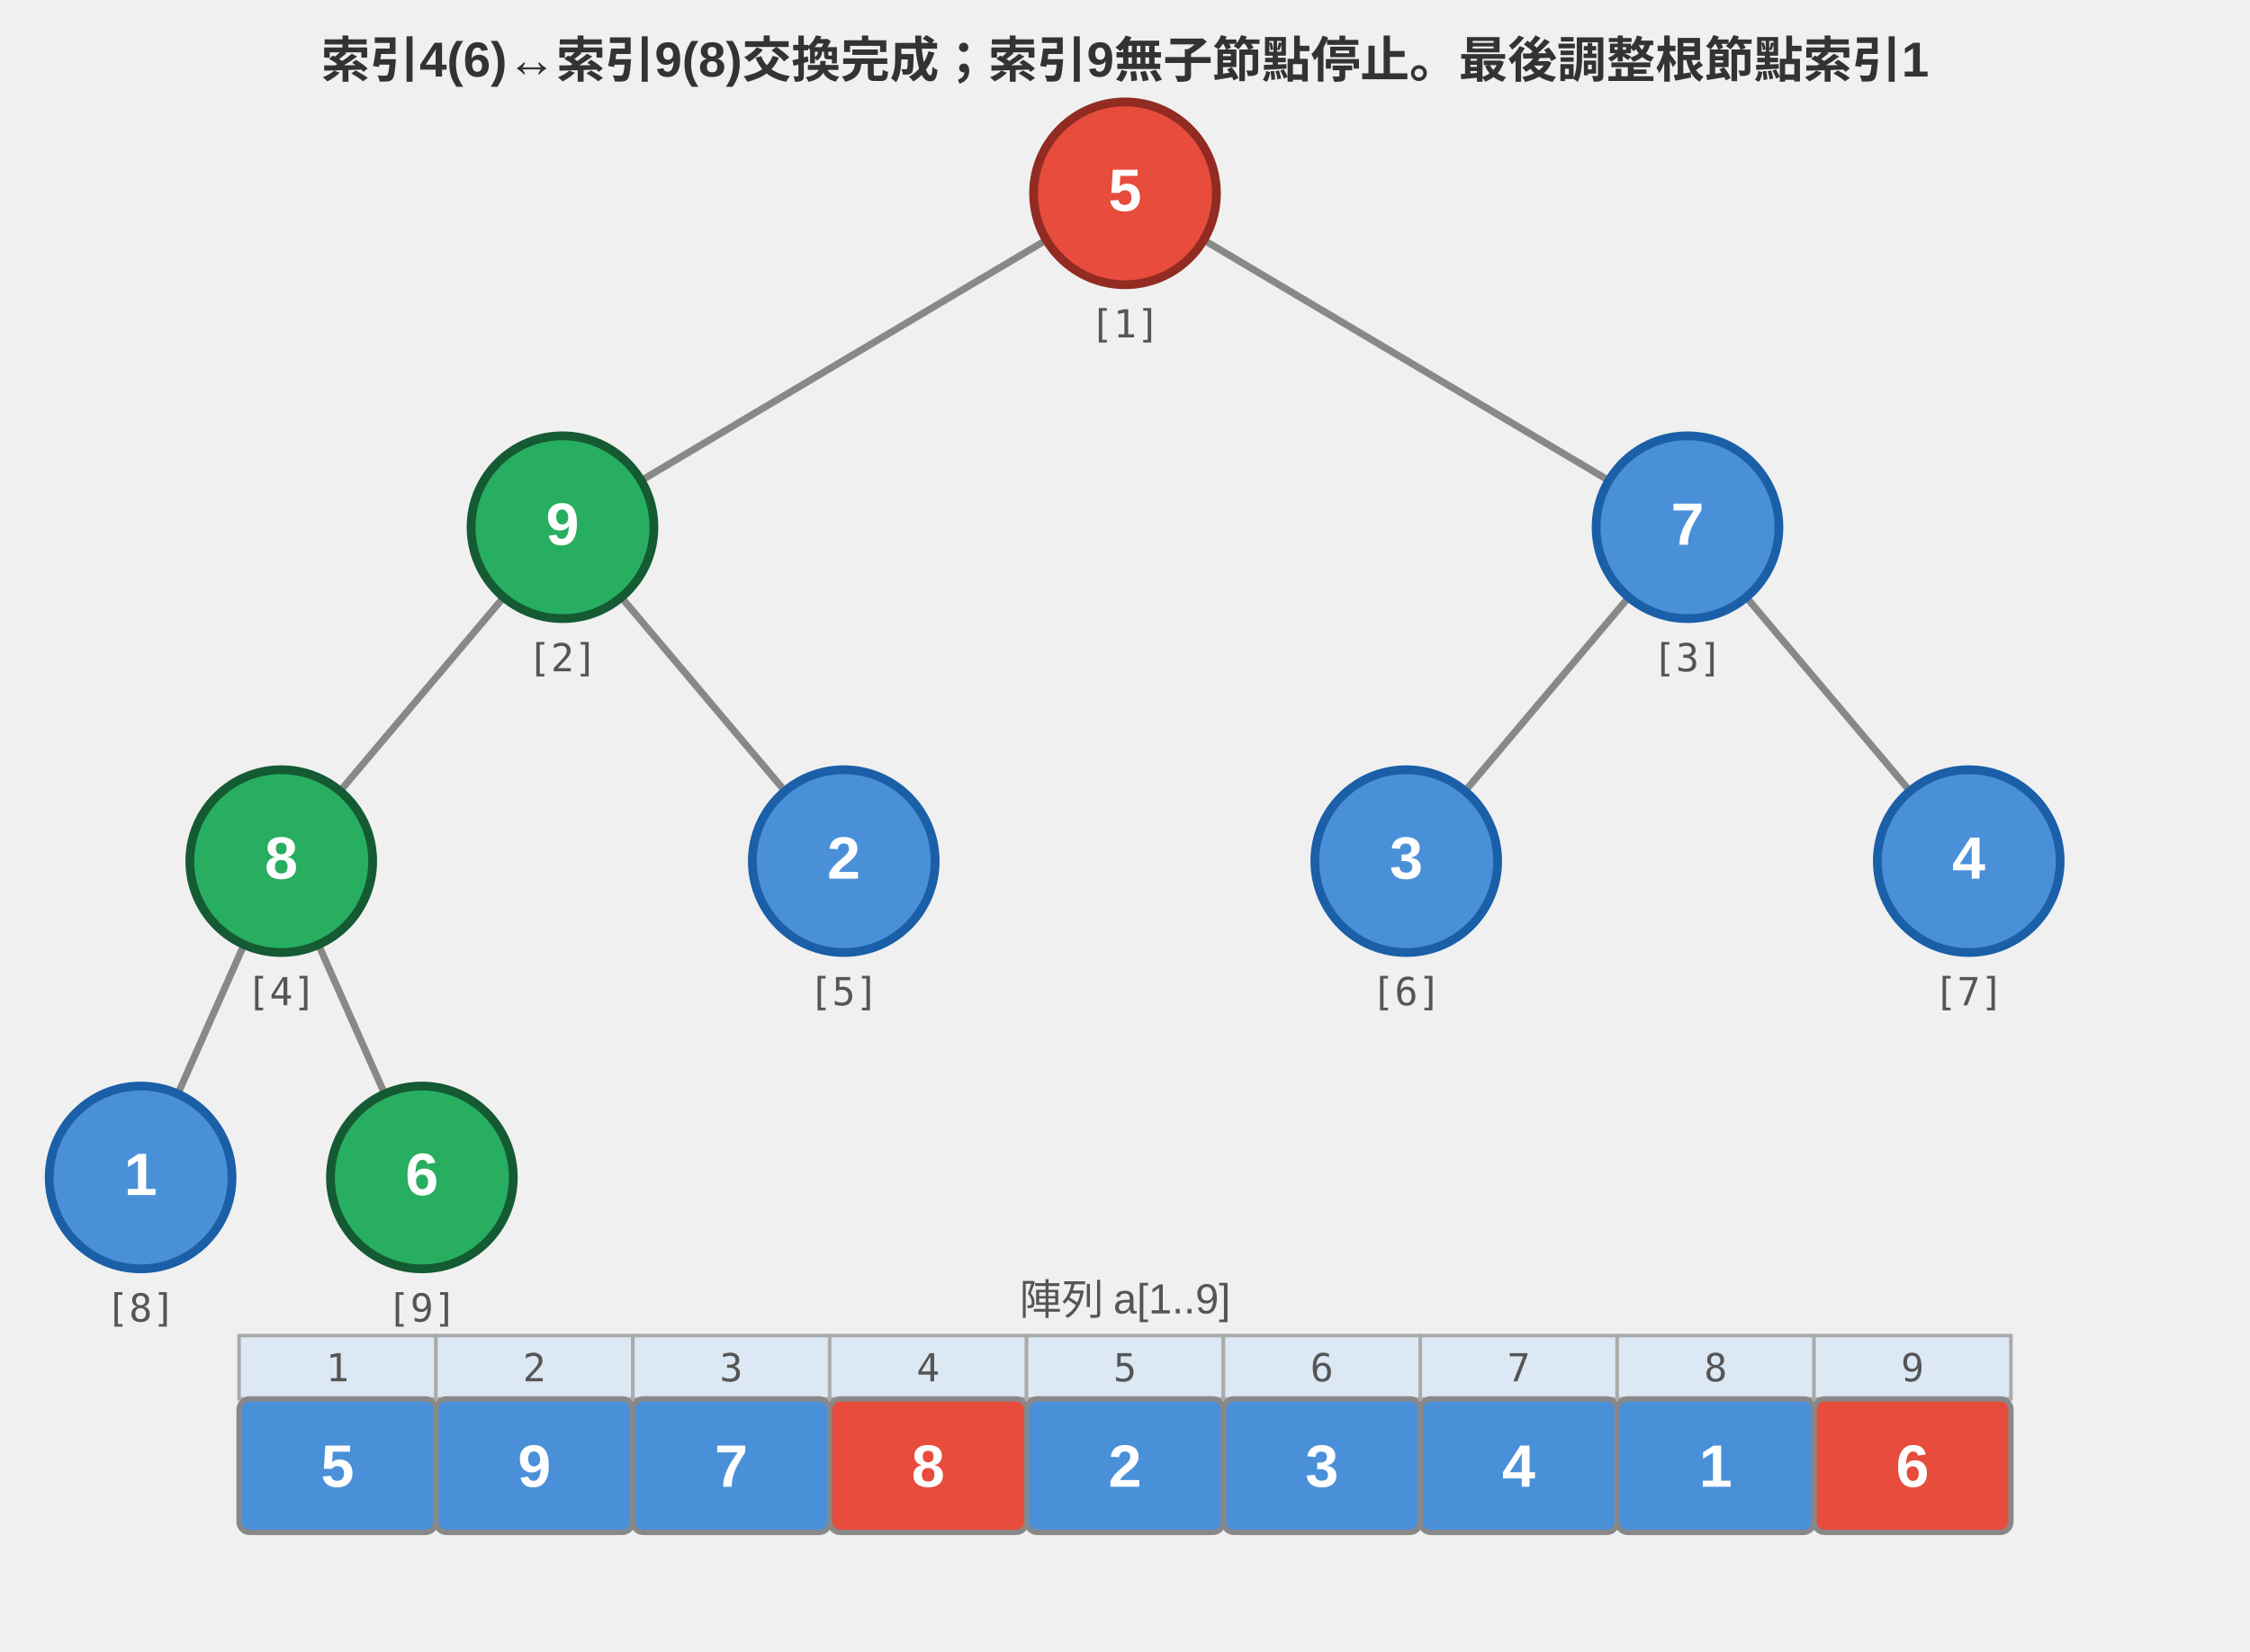
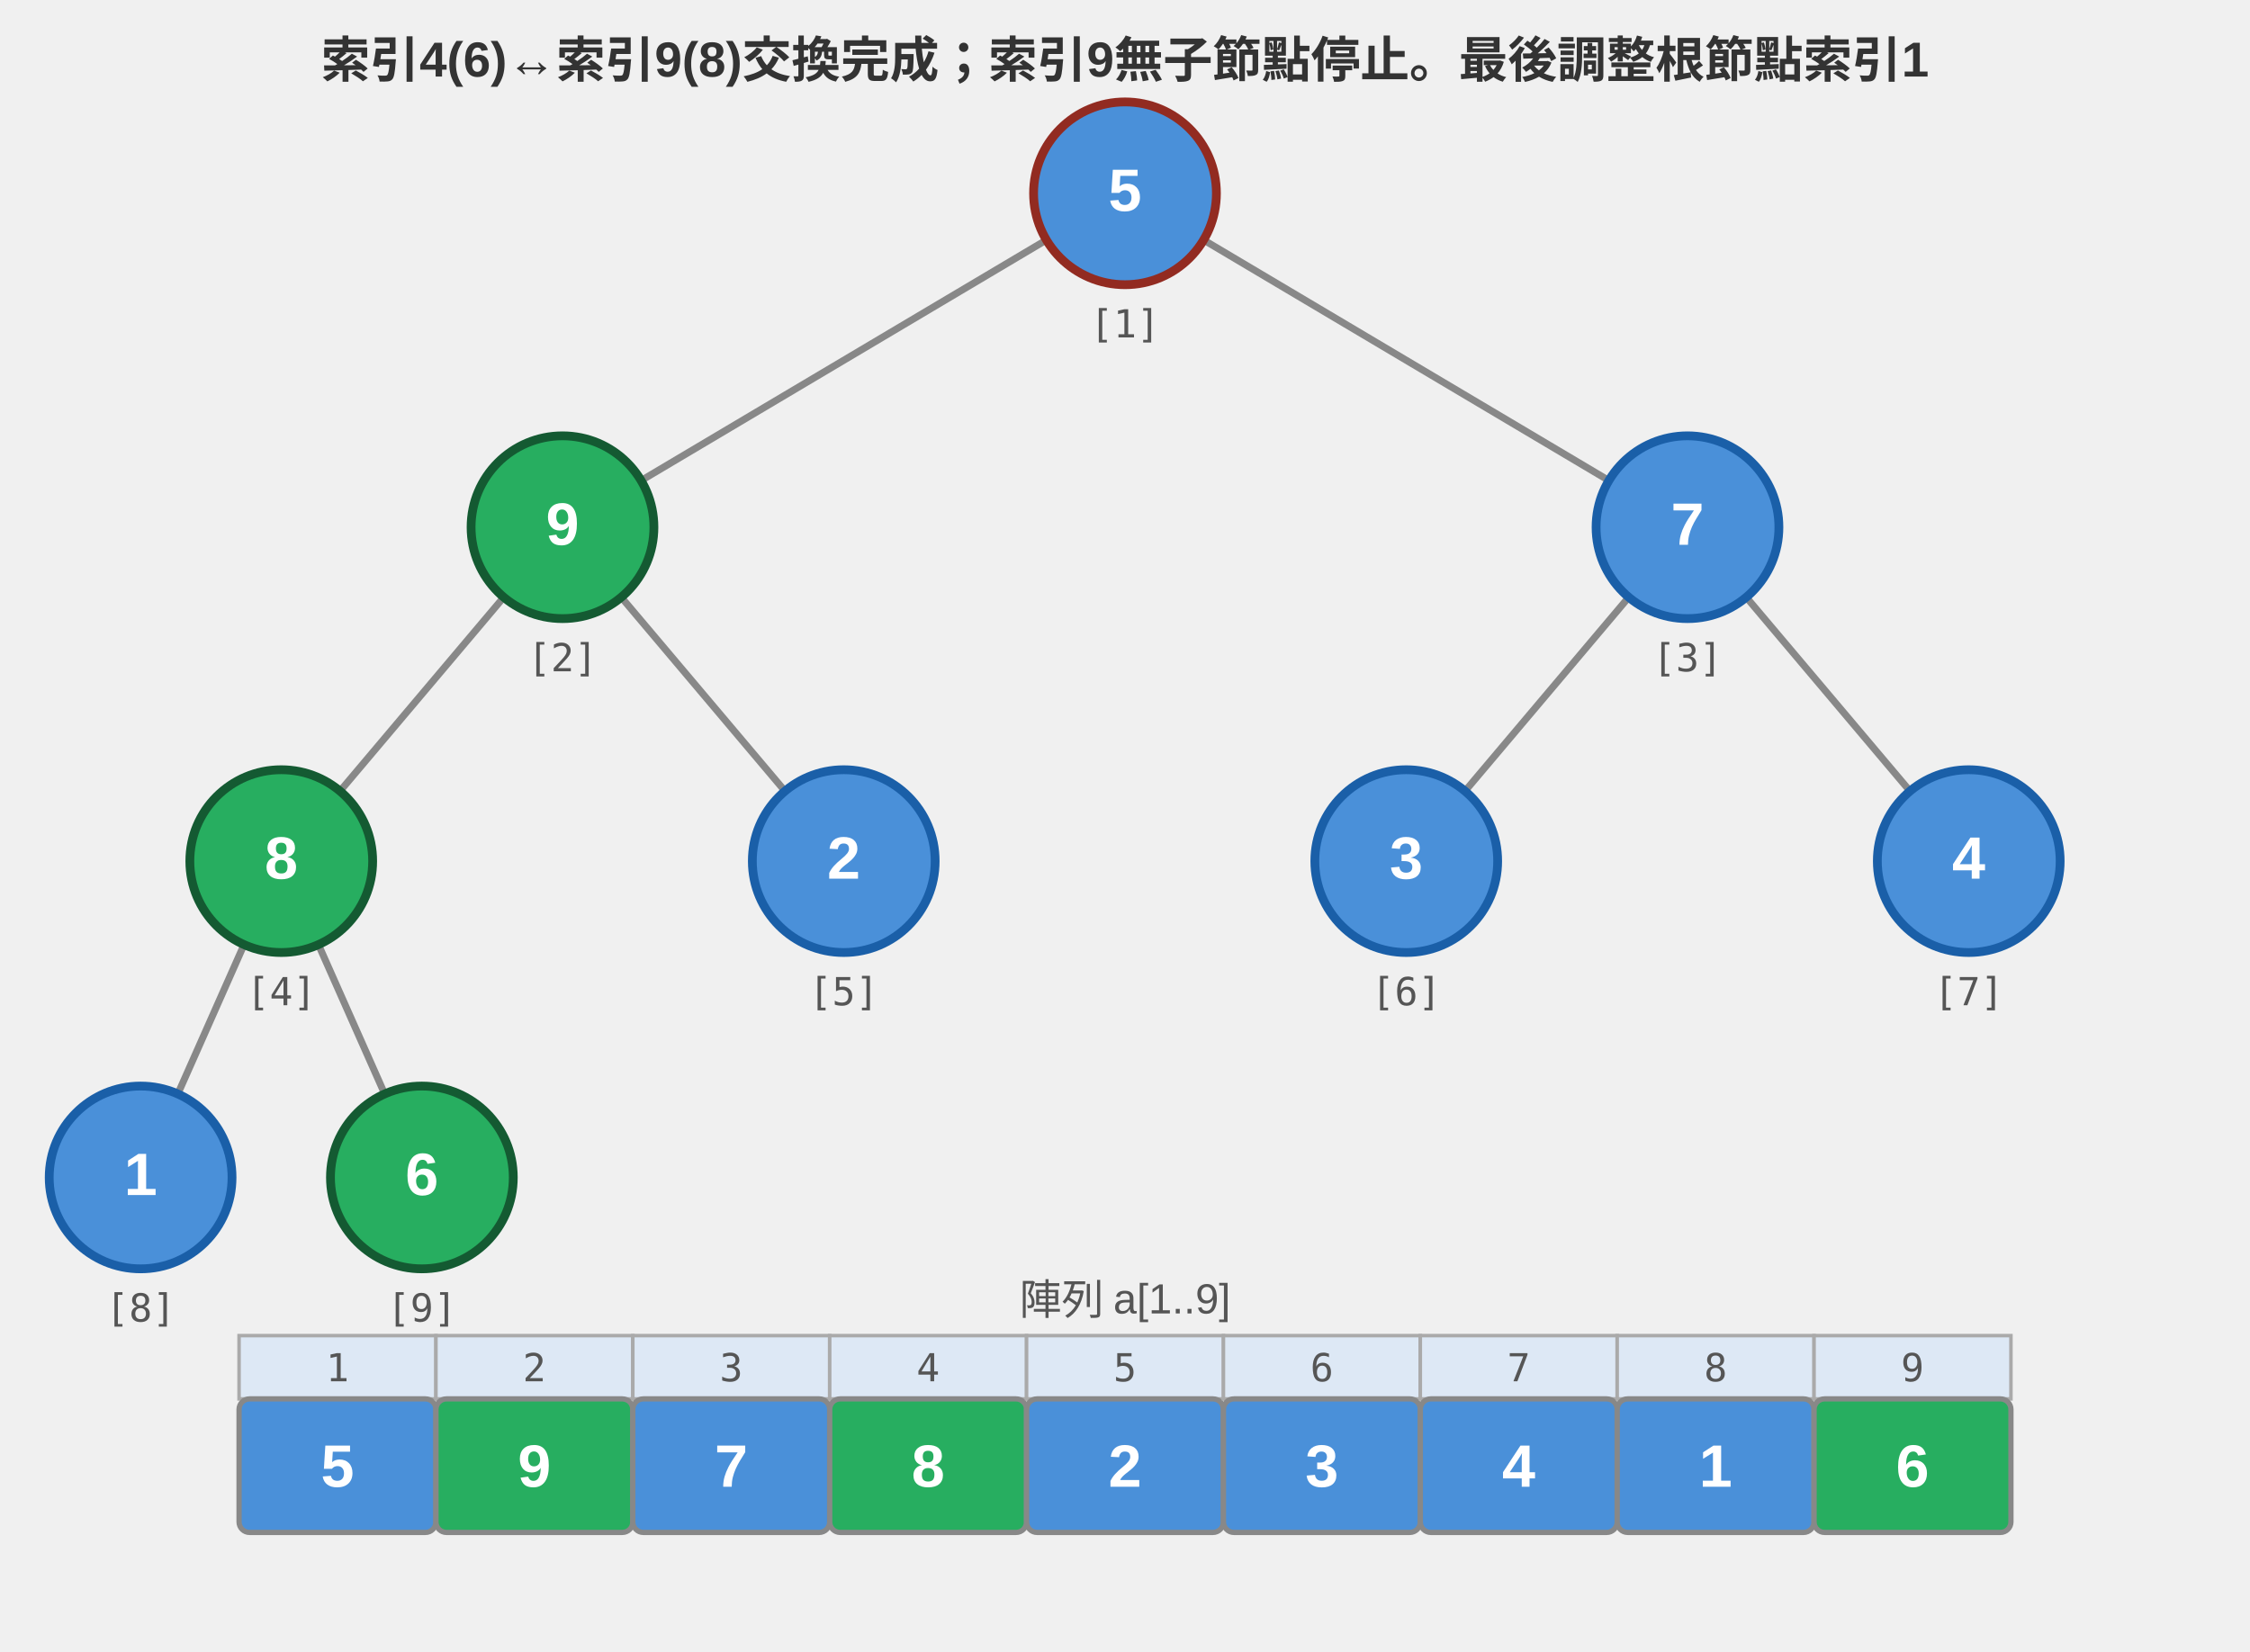
<svg xmlns="http://www.w3.org/2000/svg" width="640" height="470">
  <defs>
    <marker id="arr" markerWidth="8" markerHeight="8" refX="6" refY="3" orient="auto">
      <path d="M0,0 L0,6 L8,3 z" fill="#E74C3C" />
    </marker>
  </defs>
  <text x="320" y="22" text-anchor="middle" font-size="14" font-weight="bold" fill="#333" font-family="Arial">索引4(6)↔索引9(8)交換完成；索引9無子節點停止。最後調整根節點索引1</text>
  <line x1="297.6" y1="68.3" x2="182.4" y2="136.7" stroke="#888" stroke-width="2" />
  <line x1="342.4" y1="68.3" x2="457.6" y2="136.7" stroke="#888" stroke-width="2" />
  <line x1="143.3" y1="169.9" x2="96.7" y2="225.1" stroke="#888" stroke-width="2" />
  <line x1="176.7" y1="169.9" x2="223.3" y2="225.1" stroke="#888" stroke-width="2" />
  <line x1="463.3" y1="169.9" x2="416.7" y2="225.1" stroke="#888" stroke-width="2" />
  <line x1="496.7" y1="169.9" x2="543.3" y2="225.1" stroke="#888" stroke-width="2" />
  <line x1="69.4" y1="268.8" x2="50.6" y2="311.2" stroke="#888" stroke-width="2" />
  <line x1="90.6" y1="268.8" x2="109.4" y2="311.2" stroke="#888" stroke-width="2" />
-   <circle cx="320" cy="55" r="26" fill="#E74C3C" stroke="#922B21" stroke-width="2.5" />
+   <circle cx="320" cy="55" r="26" fill="#4A90D9" stroke="#922B21" stroke-width="2.5" />
  <text x="320" y="60" text-anchor="middle" font-size="17" font-weight="bold" fill="white" font-family="Arial">5</text>
  <text x="320" y="96" text-anchor="middle" font-size="11" fill="#555" font-family="monospace">[1]</text>
  <circle cx="160" cy="150" r="26" fill="#27AE60" stroke="#145a32" stroke-width="2.5" />
  <text x="160" y="155" text-anchor="middle" font-size="17" font-weight="bold" fill="white" font-family="Arial">9</text>
  <text x="160" y="191" text-anchor="middle" font-size="11" fill="#555" font-family="monospace">[2]</text>
  <circle cx="480" cy="150" r="26" fill="#4A90D9" stroke="#1a5fa8" stroke-width="2.5" />
  <text x="480" y="155" text-anchor="middle" font-size="17" font-weight="bold" fill="white" font-family="Arial">7</text>
  <text x="480" y="191" text-anchor="middle" font-size="11" fill="#555" font-family="monospace">[3]</text>
  <circle cx="80" cy="245" r="26" fill="#27AE60" stroke="#145a32" stroke-width="2.5" />
  <text x="80" y="250" text-anchor="middle" font-size="17" font-weight="bold" fill="white" font-family="Arial">8</text>
  <text x="80" y="286" text-anchor="middle" font-size="11" fill="#555" font-family="monospace">[4]</text>
  <circle cx="240" cy="245" r="26" fill="#4A90D9" stroke="#1a5fa8" stroke-width="2.5" />
  <text x="240" y="250" text-anchor="middle" font-size="17" font-weight="bold" fill="white" font-family="Arial">2</text>
  <text x="240" y="286" text-anchor="middle" font-size="11" fill="#555" font-family="monospace">[5]</text>
  <circle cx="400" cy="245" r="26" fill="#4A90D9" stroke="#1a5fa8" stroke-width="2.5" />
  <text x="400" y="250" text-anchor="middle" font-size="17" font-weight="bold" fill="white" font-family="Arial">3</text>
  <text x="400" y="286" text-anchor="middle" font-size="11" fill="#555" font-family="monospace">[6]</text>
  <circle cx="560" cy="245" r="26" fill="#4A90D9" stroke="#1a5fa8" stroke-width="2.5" />
  <text x="560" y="250" text-anchor="middle" font-size="17" font-weight="bold" fill="white" font-family="Arial">4</text>
  <text x="560" y="286" text-anchor="middle" font-size="11" fill="#555" font-family="monospace">[7]</text>
  <circle cx="40" cy="335" r="26" fill="#4A90D9" stroke="#1a5fa8" stroke-width="2.5" />
  <text x="40" y="340" text-anchor="middle" font-size="17" font-weight="bold" fill="white" font-family="Arial">1</text>
  <text x="40" y="376" text-anchor="middle" font-size="11" fill="#555" font-family="monospace">[8]</text>
  <circle cx="120" cy="335" r="26" fill="#27AE60" stroke="#145a32" stroke-width="2.5" />
  <text x="120" y="340" text-anchor="middle" font-size="17" font-weight="bold" fill="white" font-family="Arial">6</text>
  <text x="120" y="376" text-anchor="middle" font-size="11" fill="#555" font-family="monospace">[9]</text>
  <text x="320" y="374" text-anchor="middle" font-size="12" fill="#555" font-family="Arial">陣列 a[1..9]</text>
  <rect x="68" y="380" width="56" height="18" fill="#DDE8F5" stroke="#AAA" stroke-width="1" />
  <text x="96" y="393" text-anchor="middle" font-size="11" fill="#555" font-family="monospace">1</text>
  <rect x="68" y="398" width="56" height="38" fill="#4A90D9" stroke="#888" stroke-width="1.5" rx="3" />
  <text x="96" y="423" text-anchor="middle" font-size="17" font-weight="bold" fill="white" font-family="Arial">5</text>
  <rect x="124" y="380" width="56" height="18" fill="#DDE8F5" stroke="#AAA" stroke-width="1" />
  <text x="152" y="393" text-anchor="middle" font-size="11" fill="#555" font-family="monospace">2</text>
-   <rect x="124" y="398" width="56" height="38" fill="#4A90D9" stroke="#888" stroke-width="1.5" rx="3" />
+   <rect x="124" y="398" width="56" height="38" fill="#27AE60" stroke="#888" stroke-width="1.5" rx="3" />
  <text x="152" y="423" text-anchor="middle" font-size="17" font-weight="bold" fill="white" font-family="Arial">9</text>
  <rect x="180" y="380" width="56" height="18" fill="#DDE8F5" stroke="#AAA" stroke-width="1" />
  <text x="208" y="393" text-anchor="middle" font-size="11" fill="#555" font-family="monospace">3</text>
  <rect x="180" y="398" width="56" height="38" fill="#4A90D9" stroke="#888" stroke-width="1.5" rx="3" />
  <text x="208" y="423" text-anchor="middle" font-size="17" font-weight="bold" fill="white" font-family="Arial">7</text>
  <rect x="236" y="380" width="56" height="18" fill="#DDE8F5" stroke="#AAA" stroke-width="1" />
  <text x="264" y="393" text-anchor="middle" font-size="11" fill="#555" font-family="monospace">4</text>
-   <rect x="236" y="398" width="56" height="38" fill="#E74C3C" stroke="#888" stroke-width="1.5" rx="3" />
+   <rect x="236" y="398" width="56" height="38" fill="#27AE60" stroke="#888" stroke-width="1.5" rx="3" />
  <text x="264" y="423" text-anchor="middle" font-size="17" font-weight="bold" fill="white" font-family="Arial">8</text>
  <rect x="292" y="380" width="56" height="18" fill="#DDE8F5" stroke="#AAA" stroke-width="1" />
  <text x="320" y="393" text-anchor="middle" font-size="11" fill="#555" font-family="monospace">5</text>
  <rect x="292" y="398" width="56" height="38" fill="#4A90D9" stroke="#888" stroke-width="1.5" rx="3" />
  <text x="320" y="423" text-anchor="middle" font-size="17" font-weight="bold" fill="white" font-family="Arial">2</text>
  <rect x="348" y="380" width="56" height="18" fill="#DDE8F5" stroke="#AAA" stroke-width="1" />
  <text x="376" y="393" text-anchor="middle" font-size="11" fill="#555" font-family="monospace">6</text>
  <rect x="348" y="398" width="56" height="38" fill="#4A90D9" stroke="#888" stroke-width="1.5" rx="3" />
  <text x="376" y="423" text-anchor="middle" font-size="17" font-weight="bold" fill="white" font-family="Arial">3</text>
  <rect x="404" y="380" width="56" height="18" fill="#DDE8F5" stroke="#AAA" stroke-width="1" />
  <text x="432" y="393" text-anchor="middle" font-size="11" fill="#555" font-family="monospace">7</text>
  <rect x="404" y="398" width="56" height="38" fill="#4A90D9" stroke="#888" stroke-width="1.5" rx="3" />
  <text x="432" y="423" text-anchor="middle" font-size="17" font-weight="bold" fill="white" font-family="Arial">4</text>
  <rect x="460" y="380" width="56" height="18" fill="#DDE8F5" stroke="#AAA" stroke-width="1" />
  <text x="488" y="393" text-anchor="middle" font-size="11" fill="#555" font-family="monospace">8</text>
  <rect x="460" y="398" width="56" height="38" fill="#4A90D9" stroke="#888" stroke-width="1.5" rx="3" />
  <text x="488" y="423" text-anchor="middle" font-size="17" font-weight="bold" fill="white" font-family="Arial">1</text>
  <rect x="516" y="380" width="56" height="18" fill="#DDE8F5" stroke="#AAA" stroke-width="1" />
  <text x="544" y="393" text-anchor="middle" font-size="11" fill="#555" font-family="monospace">9</text>
-   <rect x="516" y="398" width="56" height="38" fill="#E74C3C" stroke="#888" stroke-width="1.5" rx="3" />
+   <rect x="516" y="398" width="56" height="38" fill="#27AE60" stroke="#888" stroke-width="1.5" rx="3" />
  <text x="544" y="423" text-anchor="middle" font-size="17" font-weight="bold" fill="white" font-family="Arial">6</text>
</svg>
